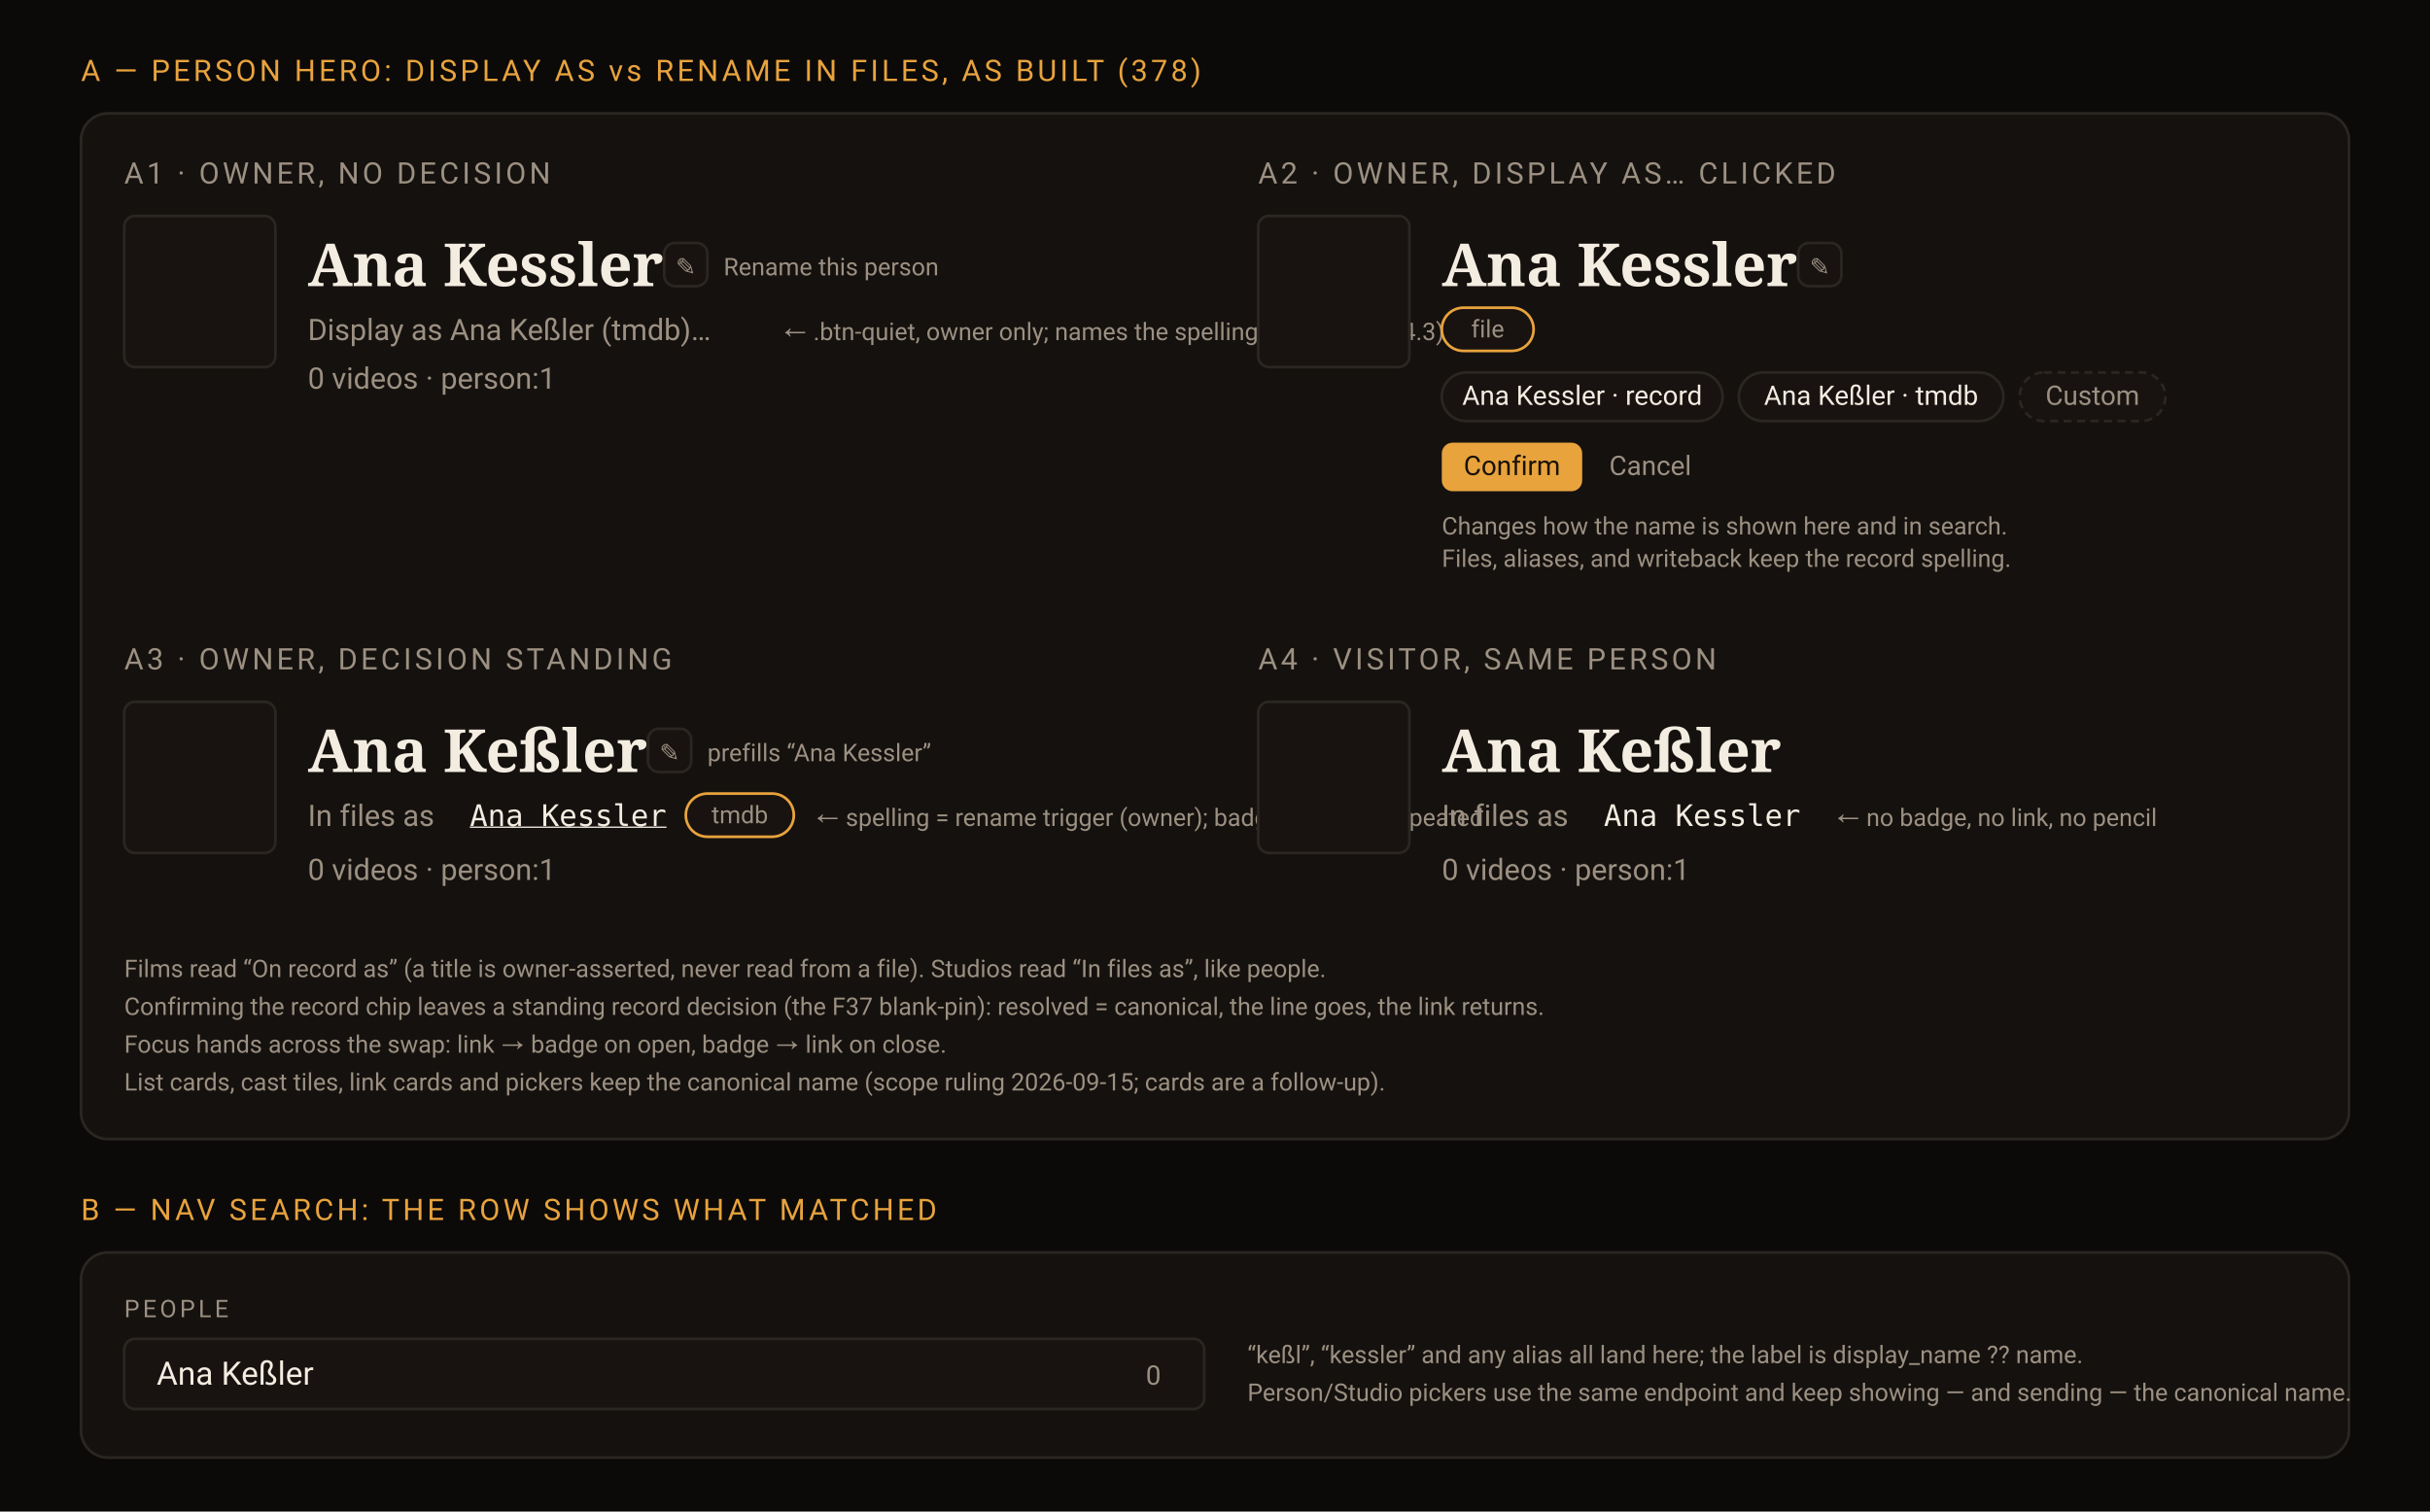
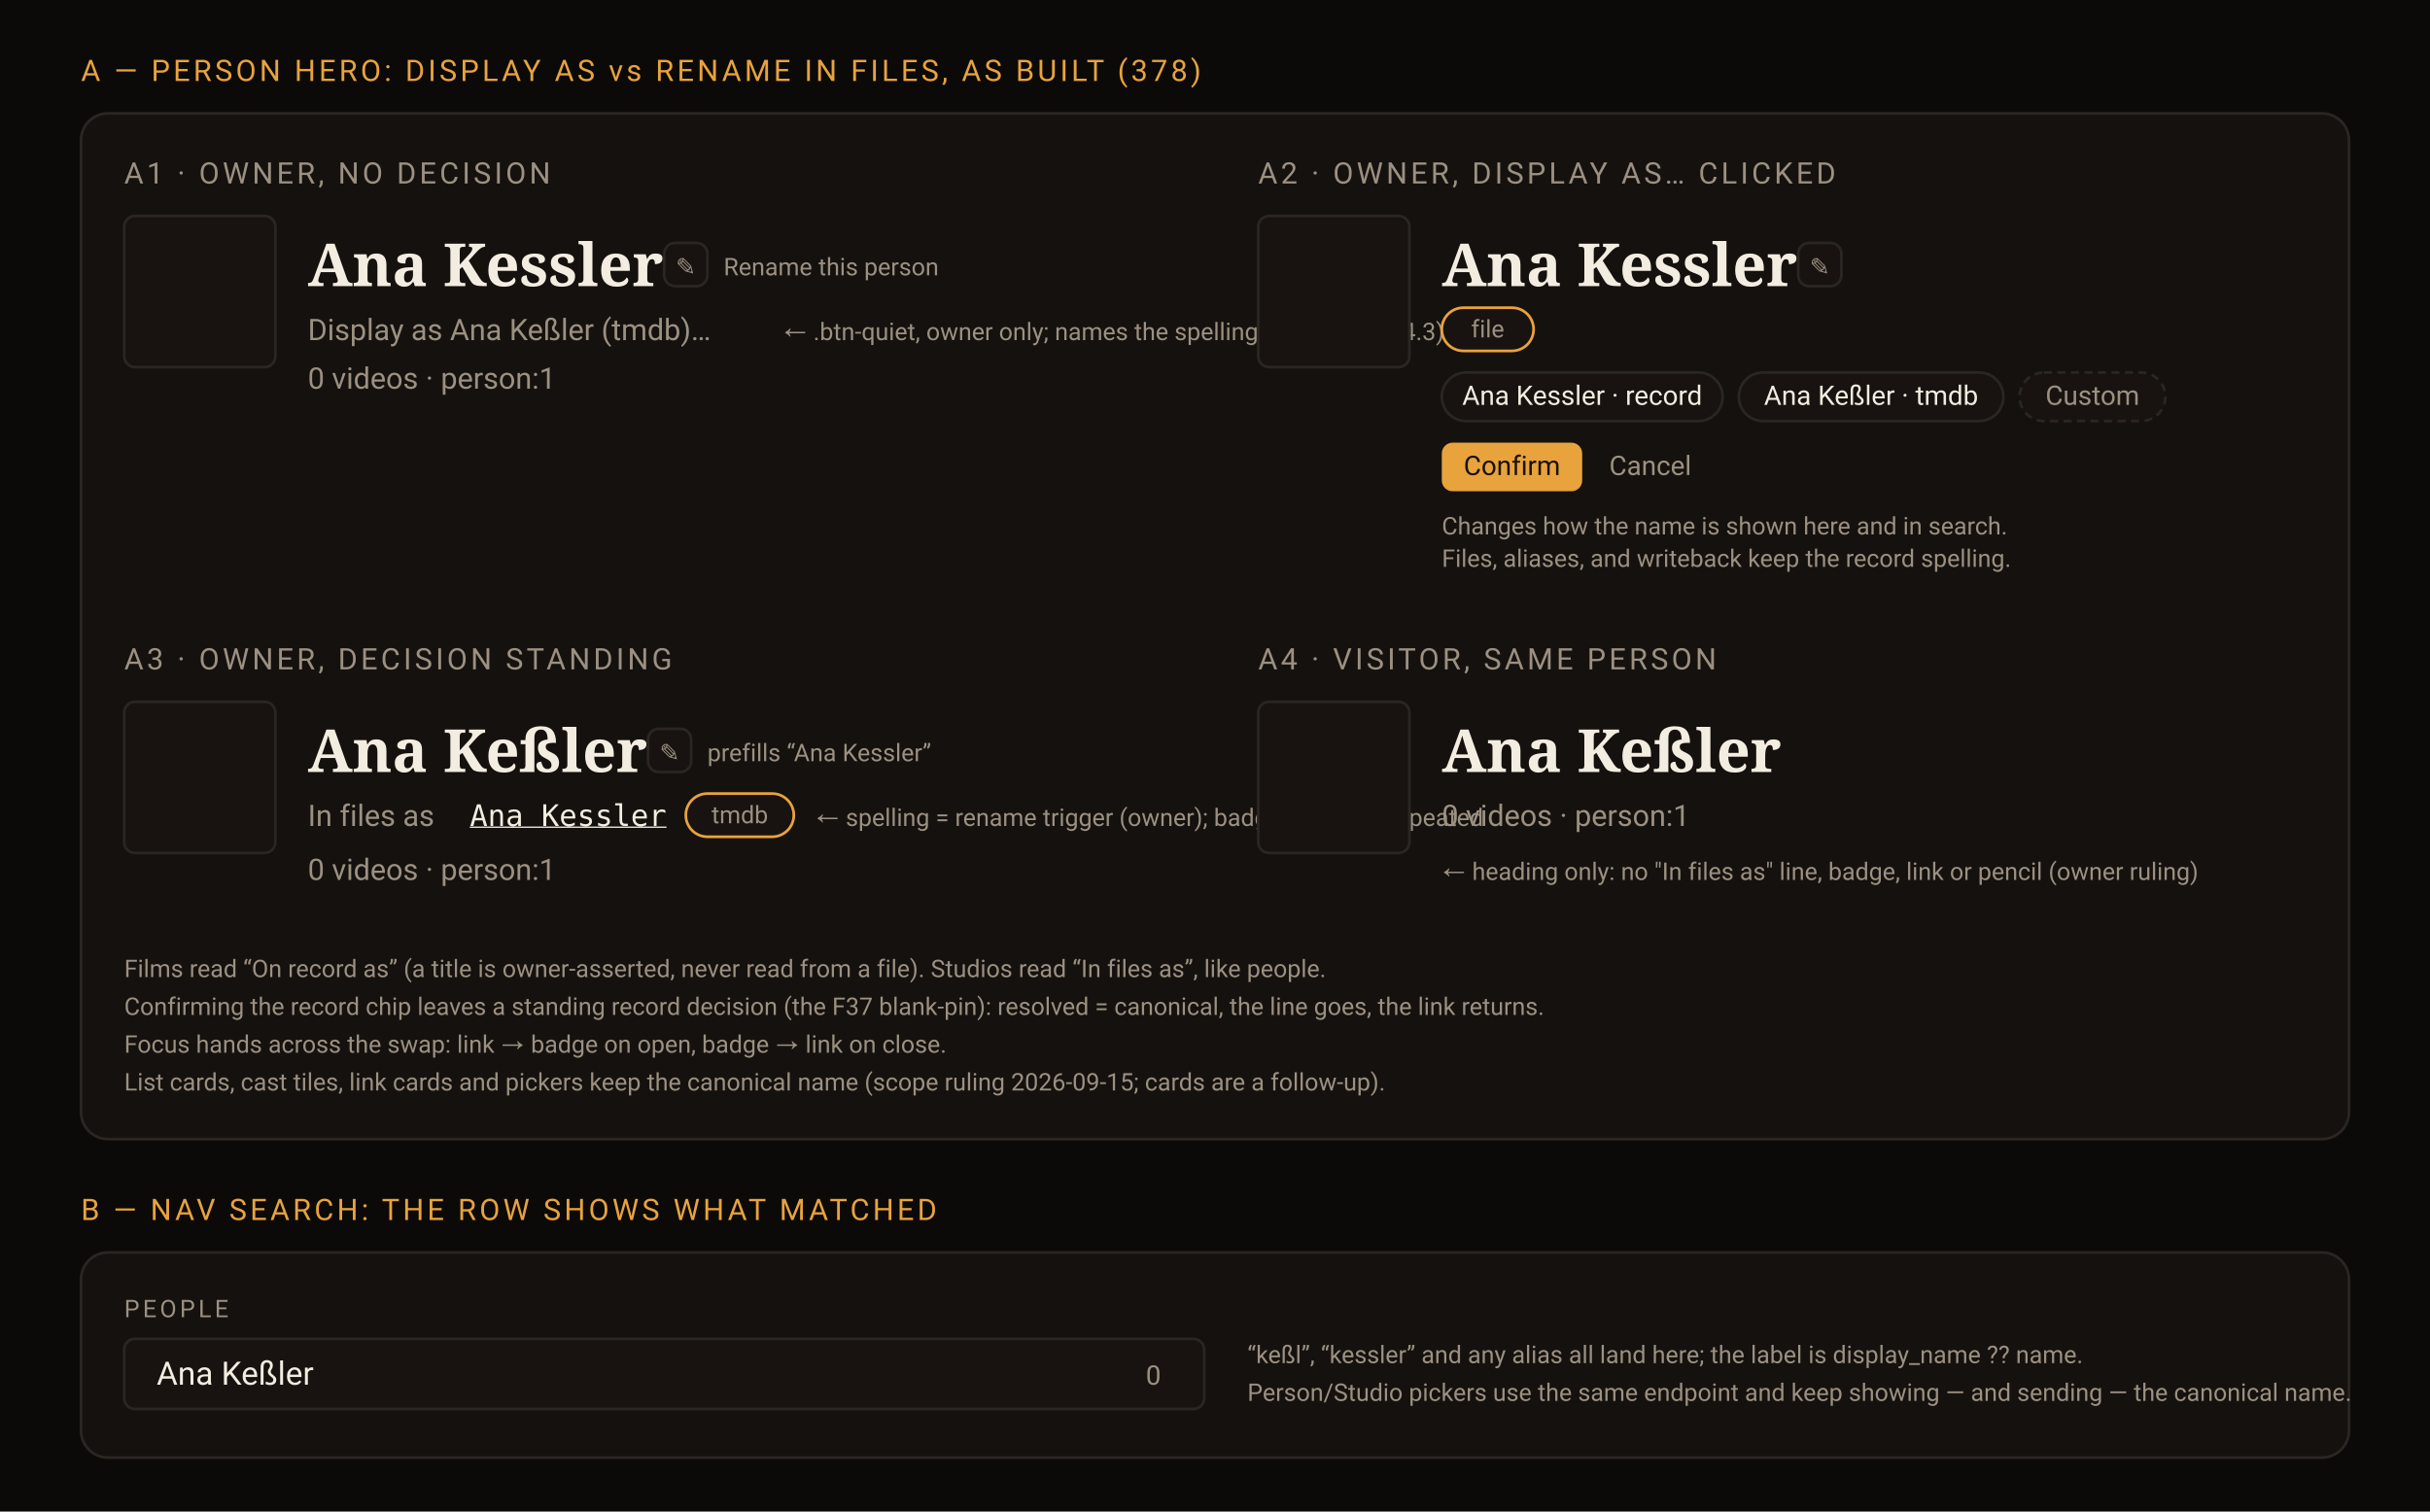
<svg xmlns="http://www.w3.org/2000/svg" width="900" height="560" viewBox="0 0 900 560" font-family="ui-sans-serif, -apple-system, 'Segoe UI', Roboto, Helvetica, Arial, sans-serif">
  <rect width="900" height="560" fill="#0c0a09" />
  <text x="30" y="30" fill="#e8a33d" font-size="11" letter-spacing="1.2">A — PERSON HERO: DISPLAY AS vs RENAME IN FILES, AS BUILT (378)</text>
  <rect x="30" y="42" width="840" height="380" rx="10" fill="#15110e" stroke="#2a2622" stroke-width="1" />
  <text x="46" y="68" fill="#9b9082" font-size="11" letter-spacing="1.2">A1 · OWNER, NO DECISION</text>
  <rect x="46" y="80" width="56" height="56" rx="4" fill="#181310" stroke="#2a2622" />
  <text x="114" y="106" fill="#f3ece1" font-size="22" font-weight="600" font-family="'Fraunces Variable', serif">Ana Kessler</text>
  <rect x="246" y="90" width="16" height="16" rx="4" fill="#181310" stroke="#2a2622" />
  <text x="254" y="102" fill="#9b9082" font-size="9" text-anchor="middle">✎</text>
  <text x="268" y="102" fill="#9b9082" font-size="9">Rename this person</text>
  <text x="114" y="126" fill="#9b9082" font-size="11">Display as Ana Keßler (tmdb)…</text>
  <text x="290" y="126" fill="#9b9082" font-size="9">← .btn-quiet, owner only; names the spelling on offer (QA 4.3)</text>
  <text x="114" y="144" fill="#9b9082" font-size="11">0 videos · person:1</text>
  <text x="466" y="68" fill="#9b9082" font-size="11" letter-spacing="1.2">A2 · OWNER, DISPLAY AS… CLICKED</text>
  <rect x="466" y="80" width="56" height="56" rx="4" fill="#181310" stroke="#2a2622" />
  <text x="534" y="106" fill="#f3ece1" font-size="22" font-weight="600" font-family="'Fraunces Variable', serif">Ana Kessler</text>
  <rect x="666" y="90" width="16" height="16" rx="4" fill="#181310" stroke="#2a2622" />
  <text x="674" y="102" fill="#9b9082" font-size="9" text-anchor="middle">✎</text>
  <rect x="534" y="114" width="34" height="16" rx="8" fill="#181310" stroke="#e8a33d" />
  <text x="551" y="125" fill="#9b9082" font-size="9" text-anchor="middle">file</text>
  <rect x="534" y="138" width="104" height="18" rx="9" fill="#181310" stroke="#2a2622" />
  <text x="586" y="150" fill="#f3ece1" font-size="10" text-anchor="middle">Ana Kessler · record</text>
  <rect x="644" y="138" width="98" height="18" rx="9" fill="#181310" stroke="#2a2622" />
  <text x="693" y="150" fill="#f3ece1" font-size="10" text-anchor="middle">Ana Keßler · tmdb</text>
  <rect x="748" y="138" width="54" height="18" rx="9" fill="#181310" stroke="#2a2622" stroke-dasharray="3 2" />
  <text x="775" y="150" fill="#9b9082" font-size="10" text-anchor="middle">Custom</text>
  <rect x="534" y="164" width="52" height="18" rx="4" fill="#e8a33d" />
  <text x="560" y="176" fill="#1a1206" font-size="10" text-anchor="middle">Confirm</text>
  <text x="596" y="176" fill="#9b9082" font-size="10">Cancel</text>
  <text x="534" y="198" fill="#9b9082" font-size="9">Changes how the name is shown here and in search.</text>
  <text x="534" y="210" fill="#9b9082" font-size="9">Files, aliases, and writeback keep the record spelling.</text>
  <text x="46" y="248" fill="#9b9082" font-size="11" letter-spacing="1.2">A3 · OWNER, DECISION STANDING</text>
  <rect x="46" y="260" width="56" height="56" rx="4" fill="#181310" stroke="#2a2622" />
  <text x="114" y="286" fill="#f3ece1" font-size="22" font-weight="600" font-family="'Fraunces Variable', serif">Ana Keßler</text>
  <rect x="240" y="270" width="16" height="16" rx="4" fill="#181310" stroke="#2a2622" />
  <text x="248" y="282" fill="#9b9082" font-size="9" text-anchor="middle">✎</text>
  <text x="262" y="282" fill="#9b9082" font-size="9">prefills “Ana Kessler”</text>
  <text x="114" y="306" fill="#9b9082" font-size="11">In files as</text>
  <text x="174" y="306" fill="#f3ece1" font-size="11" font-family="ui-monospace, SFMono-Regular, Menlo, Consolas, monospace" text-decoration="underline" style="text-decoration-style: dotted">Ana Kessler</text>
  <rect x="254" y="294" width="40" height="16" rx="8" fill="#181310" stroke="#e8a33d" />
  <text x="274" y="305" fill="#9b9082" font-size="9" text-anchor="middle">tmdb</text>
  <text x="302" y="306" fill="#9b9082" font-size="9">← spelling = rename trigger (owner); badge, no value repeated</text>
  <text x="114" y="326" fill="#9b9082" font-size="11">0 videos · person:1</text>
  <text x="466" y="248" fill="#9b9082" font-size="11" letter-spacing="1.2">A4 · VISITOR, SAME PERSON</text>
  <rect x="466" y="260" width="56" height="56" rx="4" fill="#181310" stroke="#2a2622" />
  <text x="534" y="286" fill="#f3ece1" font-size="22" font-weight="600" font-family="'Fraunces Variable', serif">Ana Keßler</text>
-   <text x="534" y="306" fill="#9b9082" font-size="11">In files as</text>
-   <text x="594" y="306" fill="#f3ece1" font-size="11" font-family="ui-monospace, SFMono-Regular, Menlo, Consolas, monospace">Ana Kessler</text>
-   <text x="680" y="306" fill="#9b9082" font-size="9">← no badge, no link, no pencil</text>
-   <text x="534" y="326" fill="#9b9082" font-size="11">0 videos · person:1</text>
+   <text x="534" y="306" fill="#9b9082" font-size="11">0 videos · person:1</text>
+   <text x="534" y="326" fill="#9b9082" font-size="9">← heading only: no "In files as" line, badge, link or pencil (owner ruling)</text>
  <text x="46" y="362" fill="#9b9082" font-size="9">Films read “On record as” (a title is owner-asserted, never read from a file). Studios read “In files as”, like people.</text>
  <text x="46" y="376" fill="#9b9082" font-size="9">Confirming the record chip leaves a standing record decision (the F37 blank-pin): resolved = canonical, the line goes, the link returns.</text>
  <text x="46" y="390" fill="#9b9082" font-size="9">Focus hands across the swap: link → badge on open, badge → link on close.</text>
  <text x="46" y="404" fill="#9b9082" font-size="9">List cards, cast tiles, link cards and pickers keep the canonical name (scope ruling 2026-09-15; cards are a follow-up).</text>
  <text x="30" y="452" fill="#e8a33d" font-size="11" letter-spacing="1.2">B — NAV SEARCH: THE ROW SHOWS WHAT MATCHED</text>
  <rect x="30" y="464" width="840" height="76" rx="10" fill="#15110e" stroke="#2a2622" stroke-width="1" />
  <text x="46" y="488" fill="#9b9082" font-size="9" letter-spacing="1.2">PEOPLE</text>
  <rect x="46" y="496" width="400" height="26" rx="4" fill="#181310" stroke="#2a2622" />
  <text x="58" y="513" fill="#f3ece1" font-size="12">Ana Keßler</text>
  <text x="430" y="513" fill="#9b9082" font-size="10" text-anchor="end">0</text>
  <text x="462" y="505" fill="#9b9082" font-size="9">“keßl”, “kessler” and any alias all land here; the label is display_name ?? name.</text>
  <text x="462" y="519" fill="#9b9082" font-size="9">Person/Studio pickers use the same endpoint and keep showing — and sending — the canonical name.</text>
</svg>
